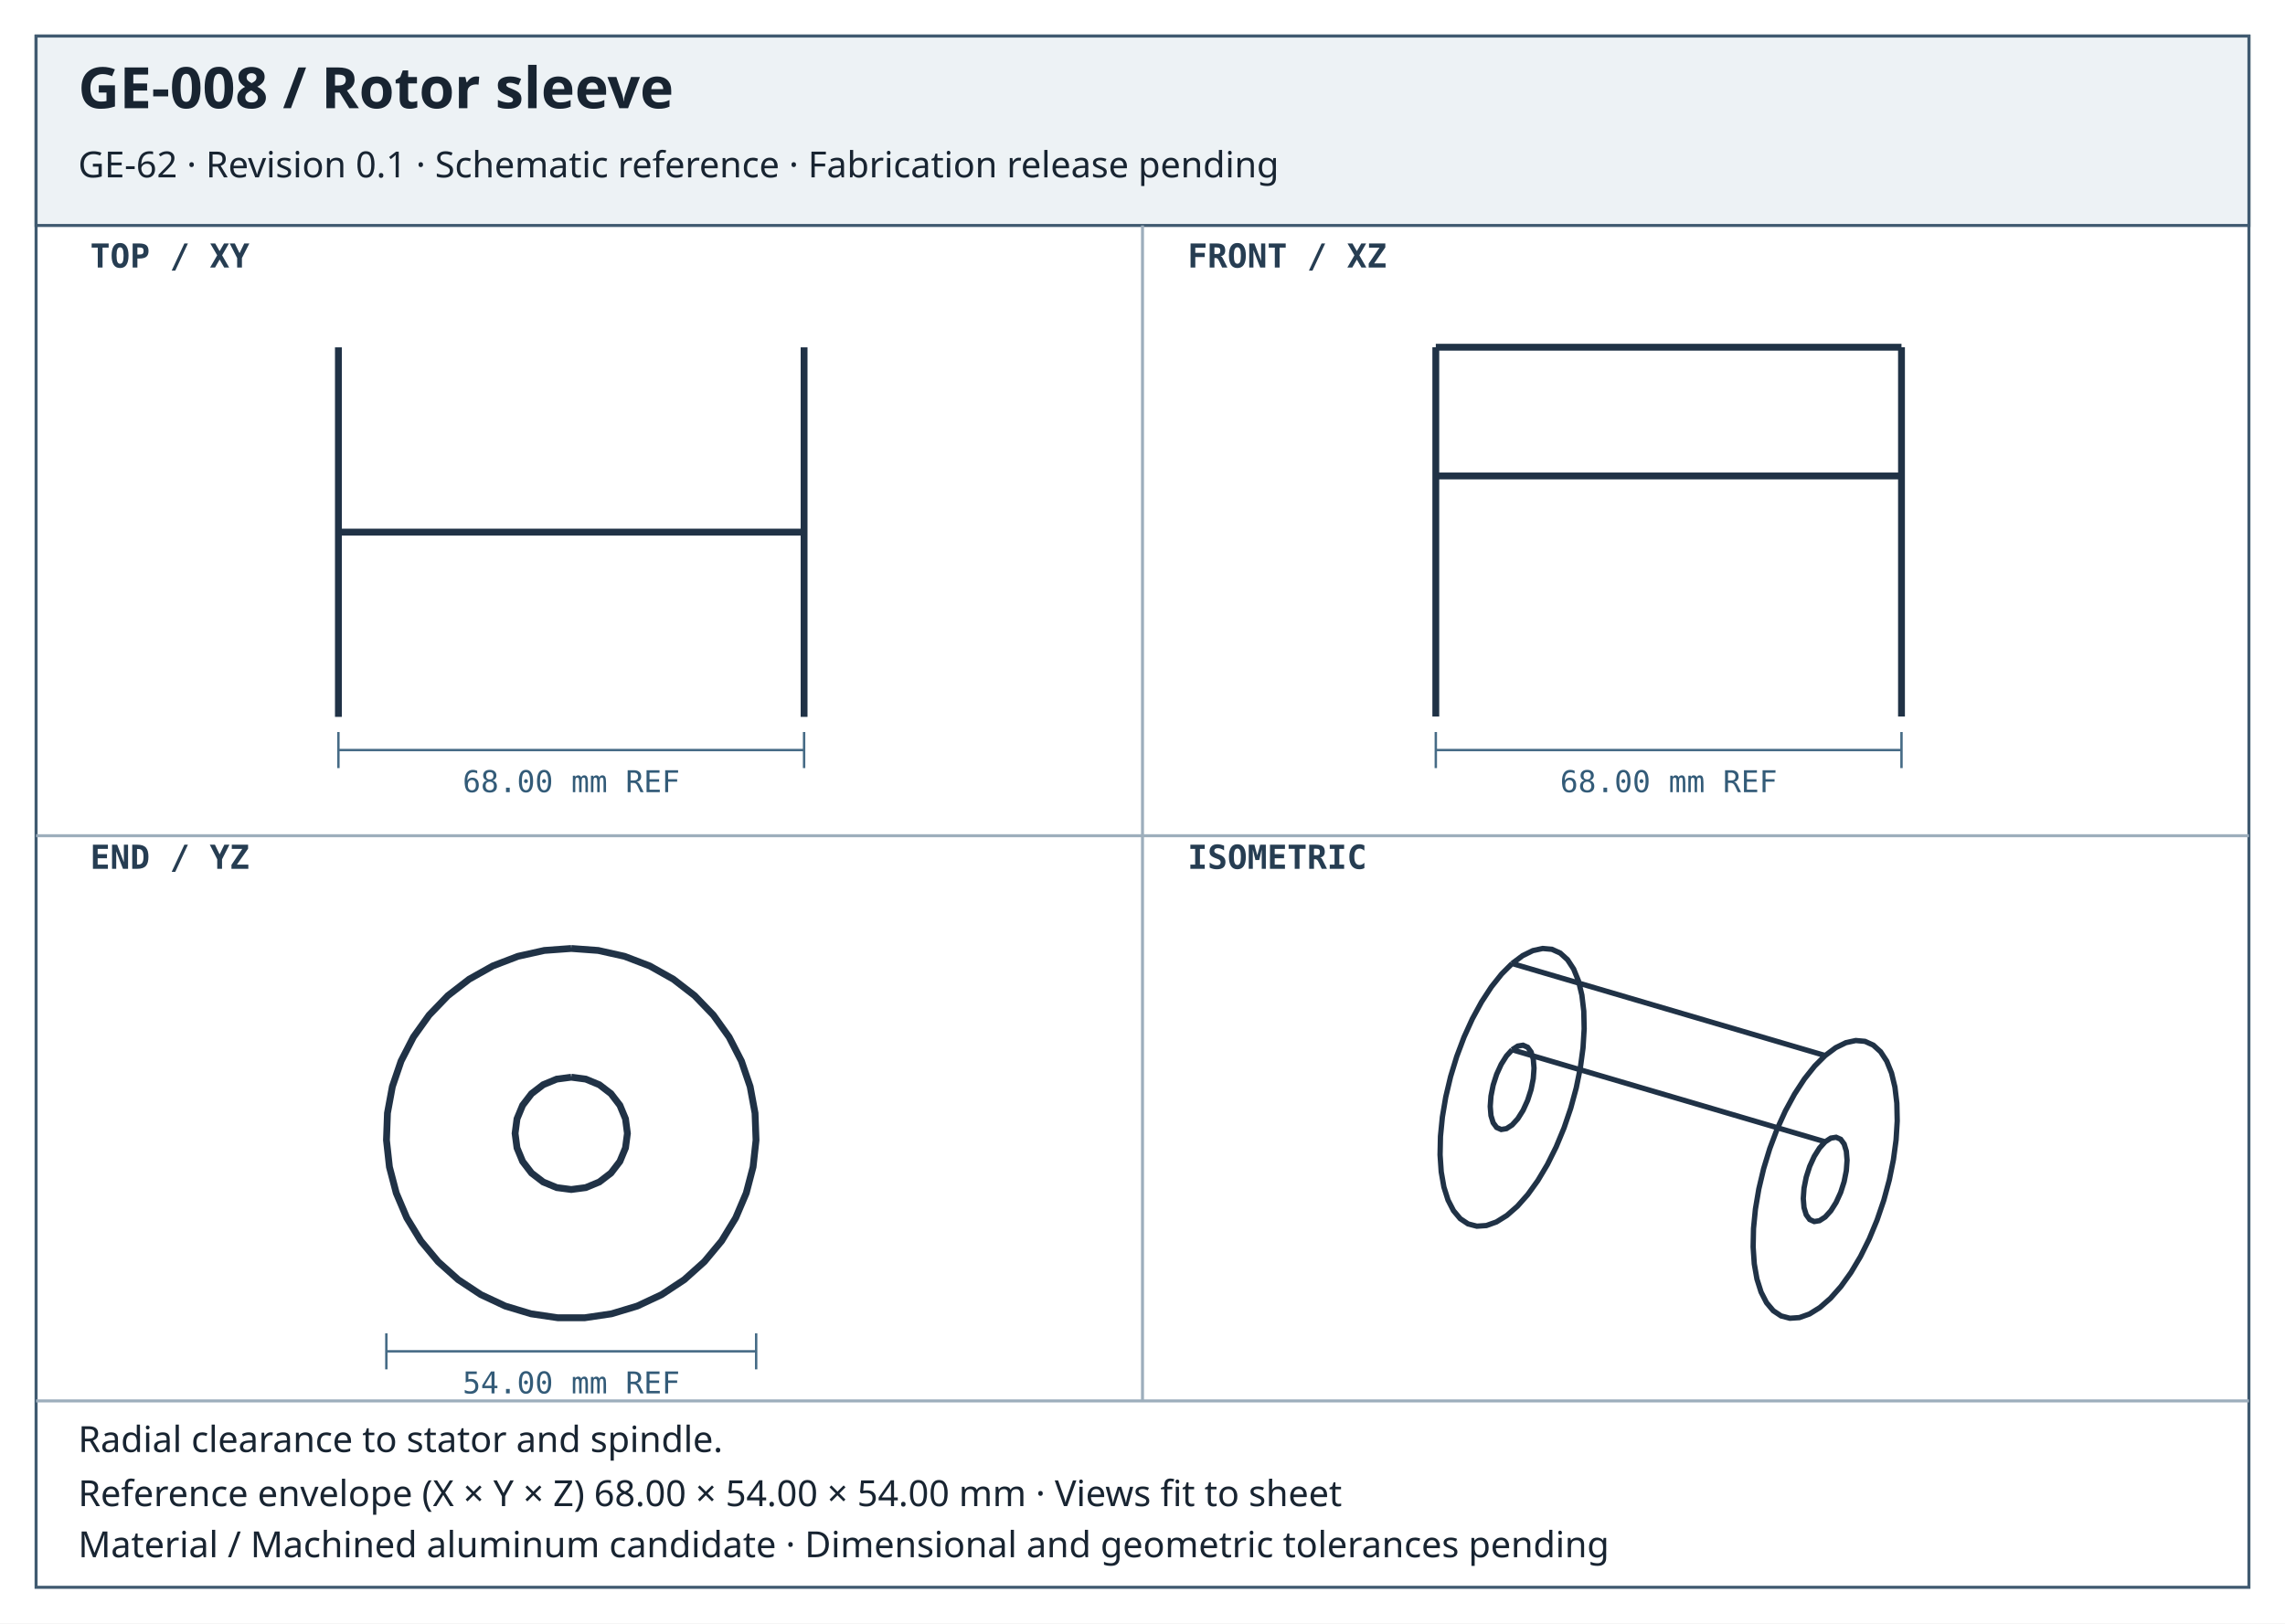
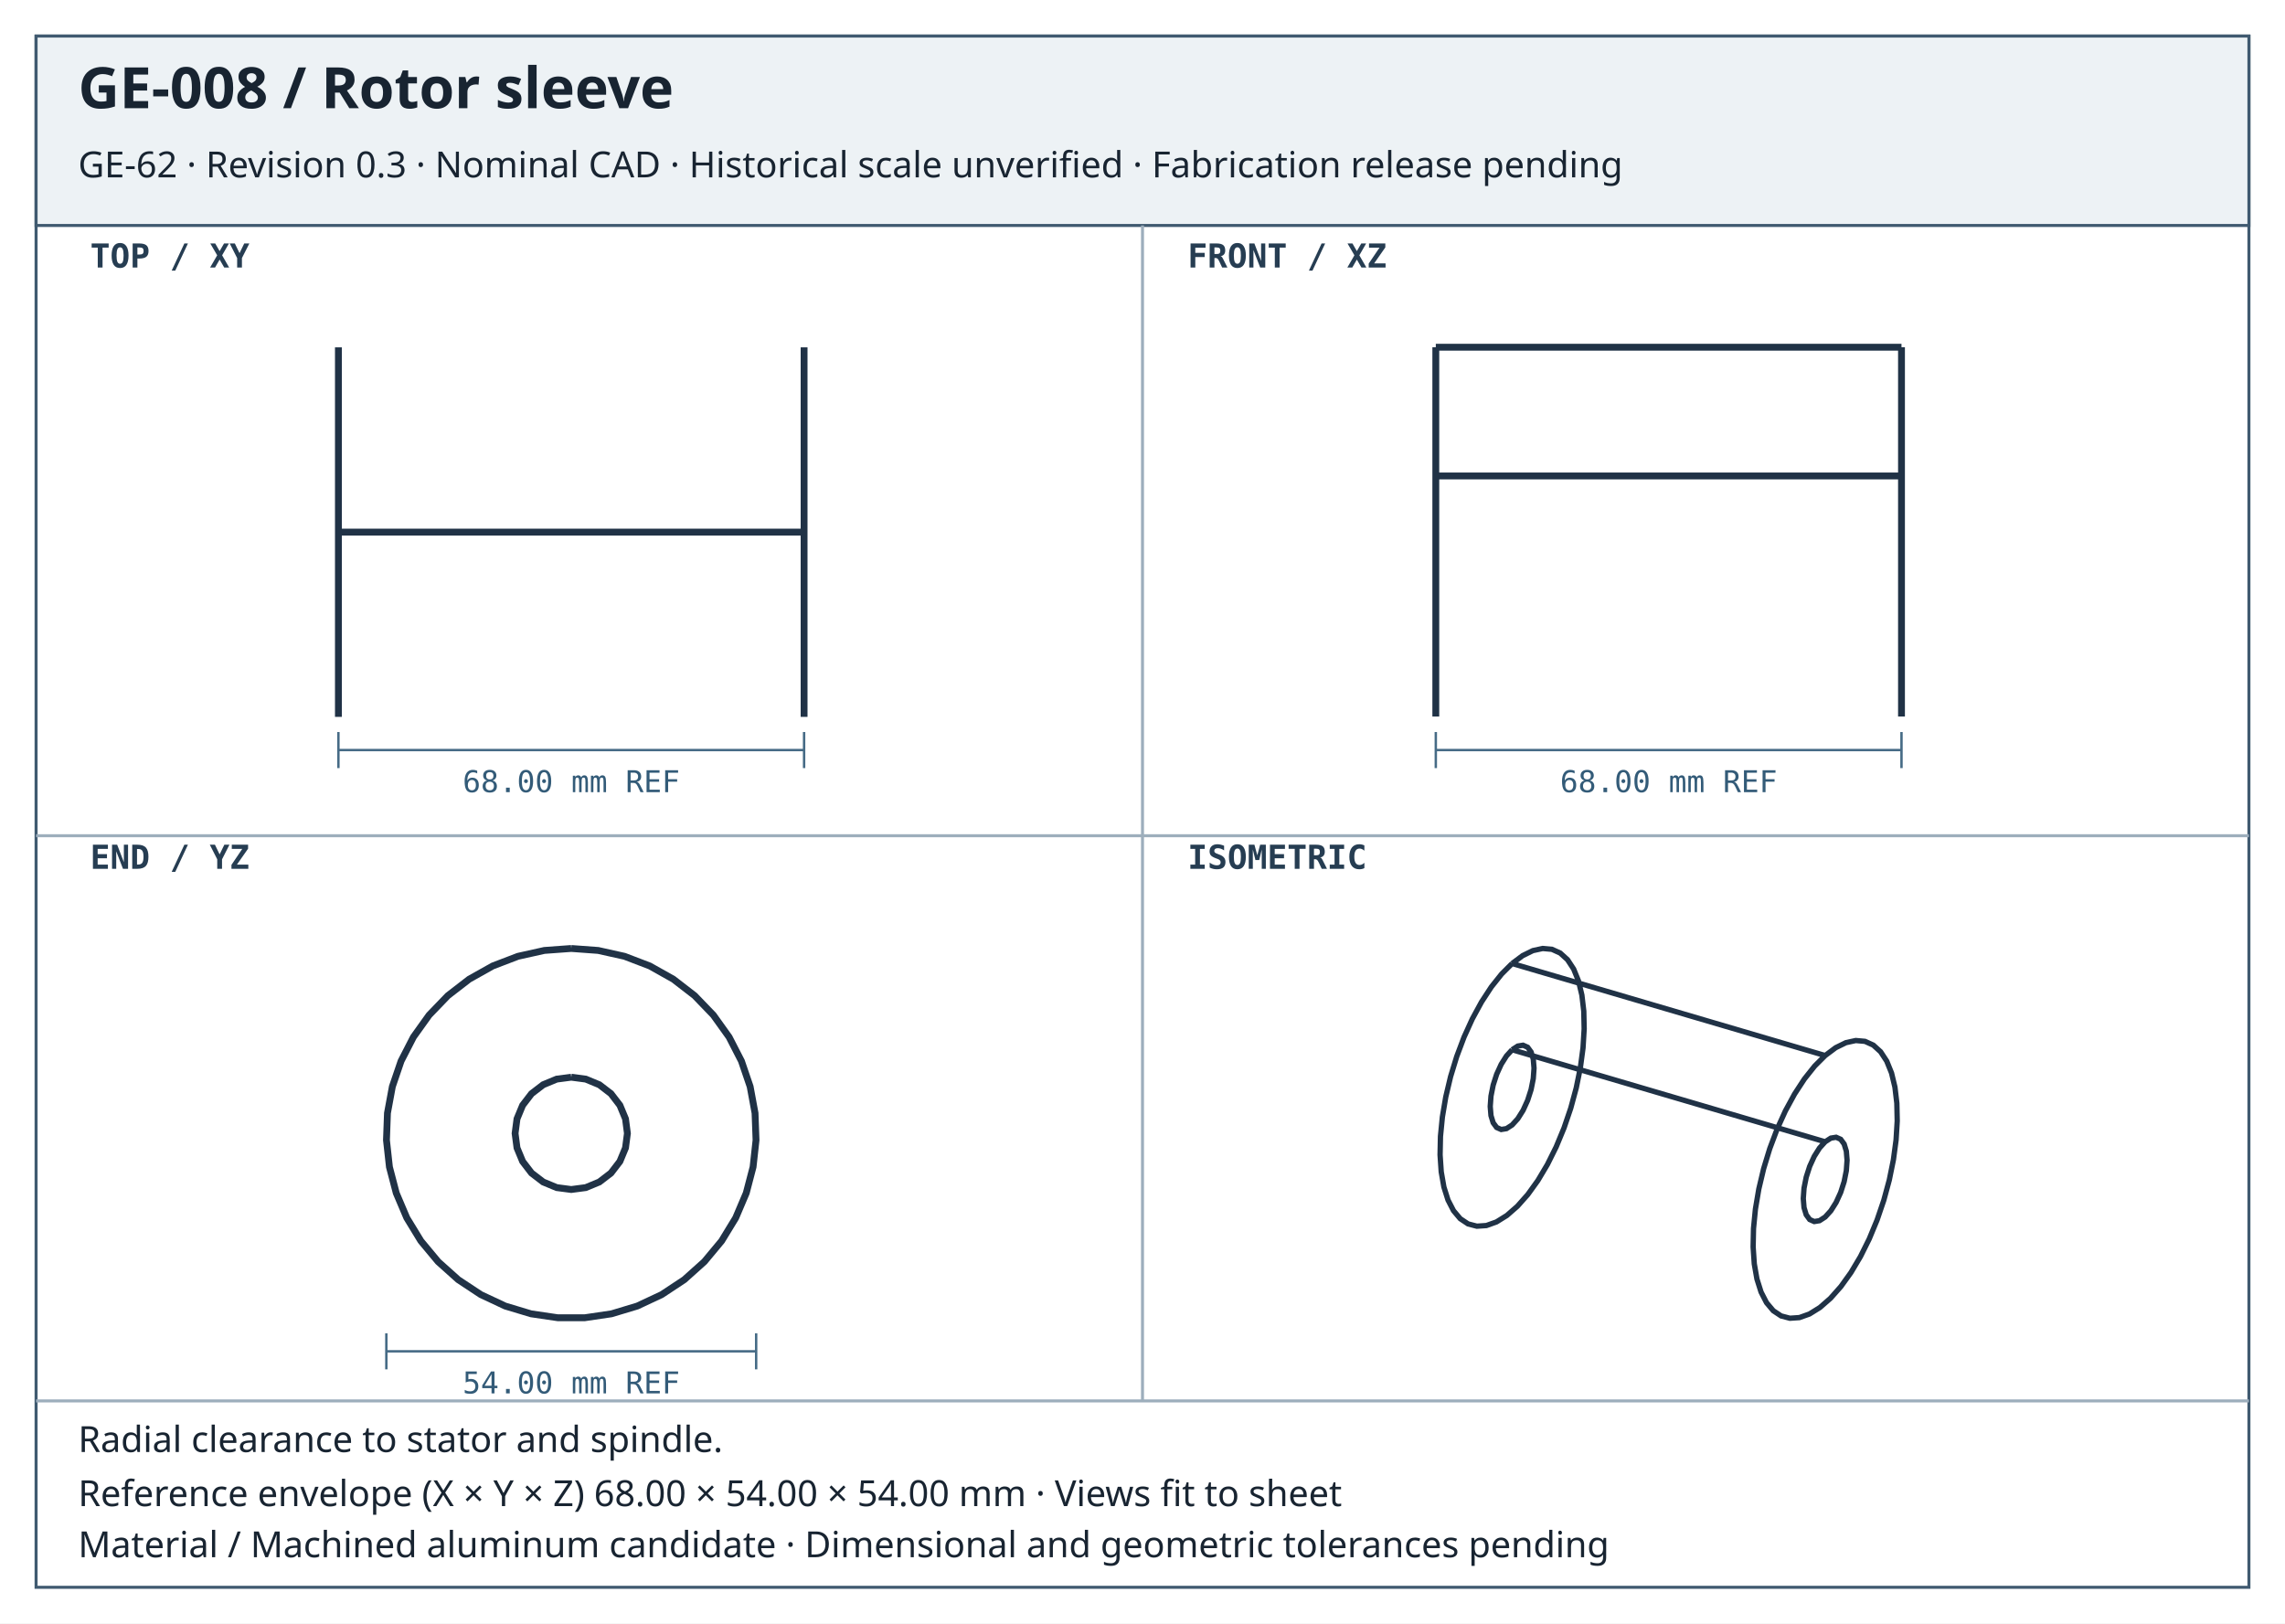
<svg xmlns="http://www.w3.org/2000/svg" viewBox="0 0 760 540">
  <style>
text{fill:#182431;font:12px sans-serif}.label{font:700 11px monospace;fill:#263d52}.value{font:10px monospace;fill:#335b78}.dim{stroke:#466b86;stroke-width:0.8;fill:none}g :is(path,circle,ellipse,line,polyline,polygon){vector-effect:non-scaling-stroke;stroke-width:.65px}
</style>
  <rect width="760" height="540" fill="white" />
  <rect x="12" y="12" width="736" height="516" fill="none" stroke="#405a70" />
  <rect x="12" y="12" width="736" height="63" fill="#edf2f5" stroke="#405a70" />
  <text x="26" y="36" style="font-size:19px;font-weight:bold">GE-008 / Rotor sleeve</text>
-   <text x="26" y="59">GE-62 · Revision 0.1 · Schematic reference · Fabrication release pending</text>
+   <text x="26" y="59">GE-62 · Revision 0.3 · Nominal CAD · Historical scale unverified · Fabrication release pending</text>
  <path d="M380 75V466 M12 278H748 M12 466H748" fill="none" stroke="#9daebc" />
  <text class="label" x="30" y="89">TOP / XY</text>
  <g transform="translate(190.0 177.0) scale(2.277778)">
    <path d="M34.000 -0.000 L34.000 3.931 L34.000 7.779 L34.000 11.460 L34.000 14.898 L34.000 18.018 L34.000 20.753 L34.000 23.047 L34.000 24.849 L34.000 26.122 L34.000 26.838 L34.000 26.982 L34.000 26.551 L34.000 25.554 L34.000 24.012 L34.000 21.959 L34.000 19.437 L34.000 16.502 L34.000 13.214 L34.000 9.645 L34.000 5.871 L34.000 1.971 L34.000 -1.971 L34.000 -5.871 L34.000 -9.645 L34.000 -13.214 L34.000 -16.502 L34.000 -19.437 L34.000 -21.959 L34.000 -24.012 L34.000 -25.554 L34.000 -26.551 L34.000 -26.982 L34.000 -26.838 L34.000 -26.122 L34.000 -24.849 L34.000 -23.047 L34.000 -20.753 L34.000 -18.018 L34.000 -14.898 L34.000 -11.460 L34.000 -7.779 L34.000 -3.931 L34.000 -0.000 M-34.000 -0.000 L34.000 -0.000 M-34.000 -0.000 L-34.000 3.931 L-34.000 7.779 L-34.000 11.460 L-34.000 14.898 L-34.000 18.018 L-34.000 20.753 L-34.000 23.047 L-34.000 24.849 L-34.000 26.122 L-34.000 26.838 L-34.000 26.982 L-34.000 26.551 L-34.000 25.554 L-34.000 24.012 L-34.000 21.959 L-34.000 19.437 L-34.000 16.502 L-34.000 13.214 L-34.000 9.645 L-34.000 5.871 L-34.000 1.971 L-34.000 -1.971 L-34.000 -5.871 L-34.000 -9.645 L-34.000 -13.214 L-34.000 -16.502 L-34.000 -19.437 L-34.000 -21.959 L-34.000 -24.012 L-34.000 -25.554 L-34.000 -26.551 L-34.000 -26.982 L-34.000 -26.838 L-34.000 -26.122 L-34.000 -24.849 L-34.000 -23.047 L-34.000 -20.753 L-34.000 -18.018 L-34.000 -14.898 L-34.000 -11.460 L-34.000 -7.779 L-34.000 -3.931 L-34.000 -0.000 M34.000 -0.000 L34.000 2.122 L34.000 4.100 L34.000 5.798 L34.000 7.101 L34.000 7.921 L34.000 8.200 L34.000 7.921 L34.000 7.101 L34.000 5.798 L34.000 4.100 L34.000 2.122 L34.000 -0.000 L34.000 -2.122 L34.000 -4.100 L34.000 -5.798 L34.000 -7.101 L34.000 -7.921 L34.000 -8.200 L34.000 -7.921 L34.000 -7.101 L34.000 -5.798 L34.000 -4.100 L34.000 -2.122 L34.000 -0.000 M-34.000 -0.000 L-34.000 2.122 L-34.000 4.100 L-34.000 5.798 L-34.000 7.101 L-34.000 7.921 L-34.000 8.200 L-34.000 7.921 L-34.000 7.101 L-34.000 5.798 L-34.000 4.100 L-34.000 2.122 L-34.000 -0.000 L-34.000 -2.122 L-34.000 -4.100 L-34.000 -5.798 L-34.000 -7.101 L-34.000 -7.921 L-34.000 -8.200 L-34.000 -7.921 L-34.000 -7.101 L-34.000 -5.798 L-34.000 -4.100 L-34.000 -2.122 L-34.000 -0.000 M-34.000 -0.000 L34.000 -0.000" stroke="#203246" fill="none" />
  </g>
  <path class="dim" d="M112.556 243.5v12 M267.444 243.5v12 M112.556 249.5H267.444" />
  <text text-anchor="middle" class="value" x="190" y="263.5">68.00 mm REF</text>
  <text class="label" x="395" y="89">FRONT / XZ</text>
  <g transform="translate(555.0 177.0) scale(2.277778)">
    <path d="M34.000 -27.000 L34.000 -26.712 L34.000 -25.855 L34.000 -24.447 L34.000 -22.518 L34.000 -20.109 L34.000 -17.271 L34.000 -14.065 L34.000 -10.560 L34.000 -6.829 L34.000 -2.953 L34.000 0.986 L34.000 4.904 L34.000 8.718 L34.000 12.346 L34.000 15.710 L34.000 18.740 L34.000 21.370 L34.000 23.545 L34.000 25.218 L34.000 26.354 L34.000 26.928 L34.000 26.928 L34.000 26.354 L34.000 25.218 L34.000 23.545 L34.000 21.370 L34.000 18.740 L34.000 15.710 L34.000 12.346 L34.000 8.718 L34.000 4.904 L34.000 0.986 L34.000 -2.953 L34.000 -6.829 L34.000 -10.560 L34.000 -14.065 L34.000 -17.271 L34.000 -20.109 L34.000 -22.518 L34.000 -24.447 L34.000 -25.855 L34.000 -26.712 L34.000 -27.000 M-34.000 -27.000 L34.000 -27.000 M-34.000 -27.000 L-34.000 -26.712 L-34.000 -25.855 L-34.000 -24.447 L-34.000 -22.518 L-34.000 -20.109 L-34.000 -17.271 L-34.000 -14.065 L-34.000 -10.560 L-34.000 -6.829 L-34.000 -2.953 L-34.000 0.986 L-34.000 4.904 L-34.000 8.718 L-34.000 12.346 L-34.000 15.710 L-34.000 18.740 L-34.000 21.370 L-34.000 23.545 L-34.000 25.218 L-34.000 26.354 L-34.000 26.928 L-34.000 26.928 L-34.000 26.354 L-34.000 25.218 L-34.000 23.545 L-34.000 21.370 L-34.000 18.740 L-34.000 15.710 L-34.000 12.346 L-34.000 8.718 L-34.000 4.904 L-34.000 0.986 L-34.000 -2.953 L-34.000 -6.829 L-34.000 -10.560 L-34.000 -14.065 L-34.000 -17.271 L-34.000 -20.109 L-34.000 -22.518 L-34.000 -24.447 L-34.000 -25.855 L-34.000 -26.712 L-34.000 -27.000 M34.000 -8.200 L34.000 -7.921 L34.000 -7.101 L34.000 -5.798 L34.000 -4.100 L34.000 -2.122 L34.000 -0.000 L34.000 2.122 L34.000 4.100 L34.000 5.798 L34.000 7.101 L34.000 7.921 L34.000 8.200 L34.000 7.921 L34.000 7.101 L34.000 5.798 L34.000 4.100 L34.000 2.122 L34.000 0.000 L34.000 -2.122 L34.000 -4.100 L34.000 -5.798 L34.000 -7.101 L34.000 -7.921 L34.000 -8.200 M-34.000 -8.200 L-34.000 -7.921 L-34.000 -7.101 L-34.000 -5.798 L-34.000 -4.100 L-34.000 -2.122 L-34.000 -0.000 L-34.000 2.122 L-34.000 4.100 L-34.000 5.798 L-34.000 7.101 L-34.000 7.921 L-34.000 8.200 L-34.000 7.921 L-34.000 7.101 L-34.000 5.798 L-34.000 4.100 L-34.000 2.122 L-34.000 0.000 L-34.000 -2.122 L-34.000 -4.100 L-34.000 -5.798 L-34.000 -7.101 L-34.000 -7.921 L-34.000 -8.200 M-34.000 -8.200 L34.000 -8.200" stroke="#203246" fill="none" />
  </g>
  <path class="dim" d="M477.556 243.5v12 M632.444 243.5v12 M477.556 249.5H632.444" />
  <text text-anchor="middle" class="value" x="555" y="263.5">68.00 mm REF</text>
  <text class="label" x="30" y="289">END / YZ</text>
  <g transform="translate(190.0 377.0) scale(2.277778)">
    <path d="M0.000 -27.000 L-3.931 -26.712 L-7.779 -25.855 L-11.460 -24.447 L-14.898 -22.518 L-18.018 -20.109 L-20.753 -17.271 L-23.047 -14.065 L-24.849 -10.560 L-26.122 -6.829 L-26.838 -2.953 L-26.982 0.986 L-26.551 4.904 L-25.554 8.718 L-24.012 12.346 L-21.959 15.710 L-19.437 18.740 L-16.502 21.370 L-13.214 23.545 L-9.645 25.218 L-5.871 26.354 L-1.971 26.928 L1.971 26.928 L5.871 26.354 L9.645 25.218 L13.214 23.545 L16.502 21.370 L19.437 18.740 L21.959 15.710 L24.012 12.346 L25.554 8.718 L26.551 4.904 L26.982 0.986 L26.838 -2.953 L26.122 -6.829 L24.849 -10.560 L23.047 -14.065 L20.753 -17.271 L18.018 -20.109 L14.898 -22.518 L11.460 -24.447 L7.779 -25.855 L3.931 -26.712 L0.000 -27.000 M0.000 -27.000 L0.000 -27.000 M0.000 -27.000 L-3.931 -26.712 L-7.779 -25.855 L-11.460 -24.447 L-14.898 -22.518 L-18.018 -20.109 L-20.753 -17.271 L-23.047 -14.065 L-24.849 -10.560 L-26.122 -6.829 L-26.838 -2.953 L-26.982 0.986 L-26.551 4.904 L-25.554 8.718 L-24.012 12.346 L-21.959 15.710 L-19.437 18.740 L-16.502 21.370 L-13.214 23.545 L-9.645 25.218 L-5.871 26.354 L-1.971 26.928 L1.971 26.928 L5.871 26.354 L9.645 25.218 L13.214 23.545 L16.502 21.370 L19.437 18.740 L21.959 15.710 L24.012 12.346 L25.554 8.718 L26.551 4.904 L26.982 0.986 L26.838 -2.953 L26.122 -6.829 L24.849 -10.560 L23.047 -14.065 L20.753 -17.271 L18.018 -20.109 L14.898 -22.518 L11.460 -24.447 L7.779 -25.855 L3.931 -26.712 L0.000 -27.000 M0.000 -8.200 L-2.122 -7.921 L-4.100 -7.101 L-5.798 -5.798 L-7.101 -4.100 L-7.921 -2.122 L-8.200 -0.000 L-7.921 2.122 L-7.101 4.100 L-5.798 5.798 L-4.100 7.101 L-2.122 7.921 L0.000 8.200 L2.122 7.921 L4.100 7.101 L5.798 5.798 L7.101 4.100 L7.921 2.122 L8.200 0.000 L7.921 -2.122 L7.101 -4.100 L5.798 -5.798 L4.100 -7.101 L2.122 -7.921 L0.000 -8.200 M0.000 -8.200 L-2.122 -7.921 L-4.100 -7.101 L-5.798 -5.798 L-7.101 -4.100 L-7.921 -2.122 L-8.200 -0.000 L-7.921 2.122 L-7.101 4.100 L-5.798 5.798 L-4.100 7.101 L-2.122 7.921 L0.000 8.200 L2.122 7.921 L4.100 7.101 L5.798 5.798 L7.101 4.100 L7.921 2.122 L8.200 0.000 L7.921 -2.122 L7.101 -4.100 L5.798 -5.798 L4.100 -7.101 L2.122 -7.921 L0.000 -8.200 M0.000 -8.200 L0.000 -8.200" stroke="#203246" fill="none" />
  </g>
  <path class="dim" d="M128.5 443.5v12 M251.5 443.5v12 M128.5 449.5H251.5" />
  <text text-anchor="middle" class="value" x="190" y="463.5">54.00 mm REF</text>
  <text class="label" x="395" y="289">ISOMETRIC</text>
  <g transform="translate(555.0 377.0071) scale(1.770141)">
    <path d="M29.411 -14.624 L27.439 -12.651 L25.508 -10.225 L23.661 -7.397 L21.937 -4.226 L20.371 -0.782 L18.999 2.864 L17.848 6.633 L16.944 10.445 L16.305 14.219 L15.946 17.874 L15.874 21.333 L16.090 24.521 L16.590 27.370 L17.364 29.821 L18.394 31.821 L19.659 33.326 L21.132 34.306 L22.781 34.739 L24.572 34.616 L26.466 33.939 L28.422 32.723 L30.400 30.995 L32.356 28.790 L34.250 26.155 L36.041 23.148 L37.690 19.831 L39.163 16.277 L40.428 12.559 L41.458 8.759 L42.232 4.956 L42.732 1.231 L42.948 -2.335 L42.876 -5.667 L42.517 -8.694 L41.878 -11.352 L40.974 -13.583 L39.823 -15.340 L38.451 -16.586 L36.886 -17.294 L35.161 -17.449 L33.314 -17.048 L31.383 -16.100 L29.411 -14.624 M-29.411 -31.921 L29.411 -14.624 M-29.411 -31.921 L-31.383 -29.949 L-33.314 -27.523 L-35.161 -24.694 L-36.886 -21.524 L-38.451 -18.079 L-39.823 -14.433 L-40.974 -10.664 L-41.878 -6.852 L-42.517 -3.079 L-42.876 0.577 L-42.948 4.035 L-42.732 7.223 L-42.232 10.073 L-41.458 12.524 L-40.428 14.523 L-39.163 16.029 L-37.690 17.009 L-36.041 17.441 L-34.250 17.318 L-32.356 16.642 L-30.400 15.426 L-28.422 13.697 L-26.466 11.492 L-24.572 8.858 L-22.781 5.850 L-21.132 2.534 L-19.659 -1.021 L-18.394 -4.738 L-17.364 -8.539 L-16.590 -12.342 L-16.090 -16.066 L-15.874 -19.633 L-15.946 -22.965 L-16.305 -25.992 L-16.944 -28.649 L-17.848 -30.880 L-18.999 -32.638 L-20.371 -33.884 L-21.937 -34.592 L-23.661 -34.747 L-25.508 -34.346 L-27.439 -33.397 L-29.411 -31.921 M29.411 1.581 L28.346 2.753 L27.354 4.326 L26.502 6.194 L25.848 8.229 L25.437 10.293 L25.297 12.245 L25.437 13.952 L25.848 15.297 L26.502 16.190 L27.354 16.568 L28.346 16.407 L29.411 15.717 L30.476 14.545 L31.468 12.972 L32.320 11.104 L32.974 9.068 L33.385 7.004 L33.525 5.052 L33.385 3.346 L32.974 2.000 L32.320 1.108 L31.468 0.730 L30.476 0.891 L29.411 1.581 M-29.411 -15.717 L-30.476 -14.545 L-31.468 -12.972 L-32.320 -11.104 L-32.974 -9.068 L-33.385 -7.004 L-33.525 -5.052 L-33.385 -3.346 L-32.974 -2.000 L-32.320 -1.108 L-31.468 -0.730 L-30.476 -0.891 L-29.411 -1.581 L-28.346 -2.753 L-27.354 -4.326 L-26.502 -6.194 L-25.848 -8.229 L-25.437 -10.293 L-25.297 -12.245 L-25.437 -13.952 L-25.848 -15.297 L-26.502 -16.190 L-27.354 -16.568 L-28.346 -16.407 L-29.411 -15.717 M-29.411 -15.717 L29.411 1.581" stroke="#203246" fill="none" />
  </g>
  <text x="26" y="483">Radial clearance to stator and spindle.</text>
  <text x="26" y="501">Reference envelope (X × Y × Z) 68.00 × 54.00 × 54.00 mm · Views fit to sheet</text>
  <text x="26" y="518">Material / Machined aluminum candidate · Dimensional and geometric tolerances pending</text>
</svg>
